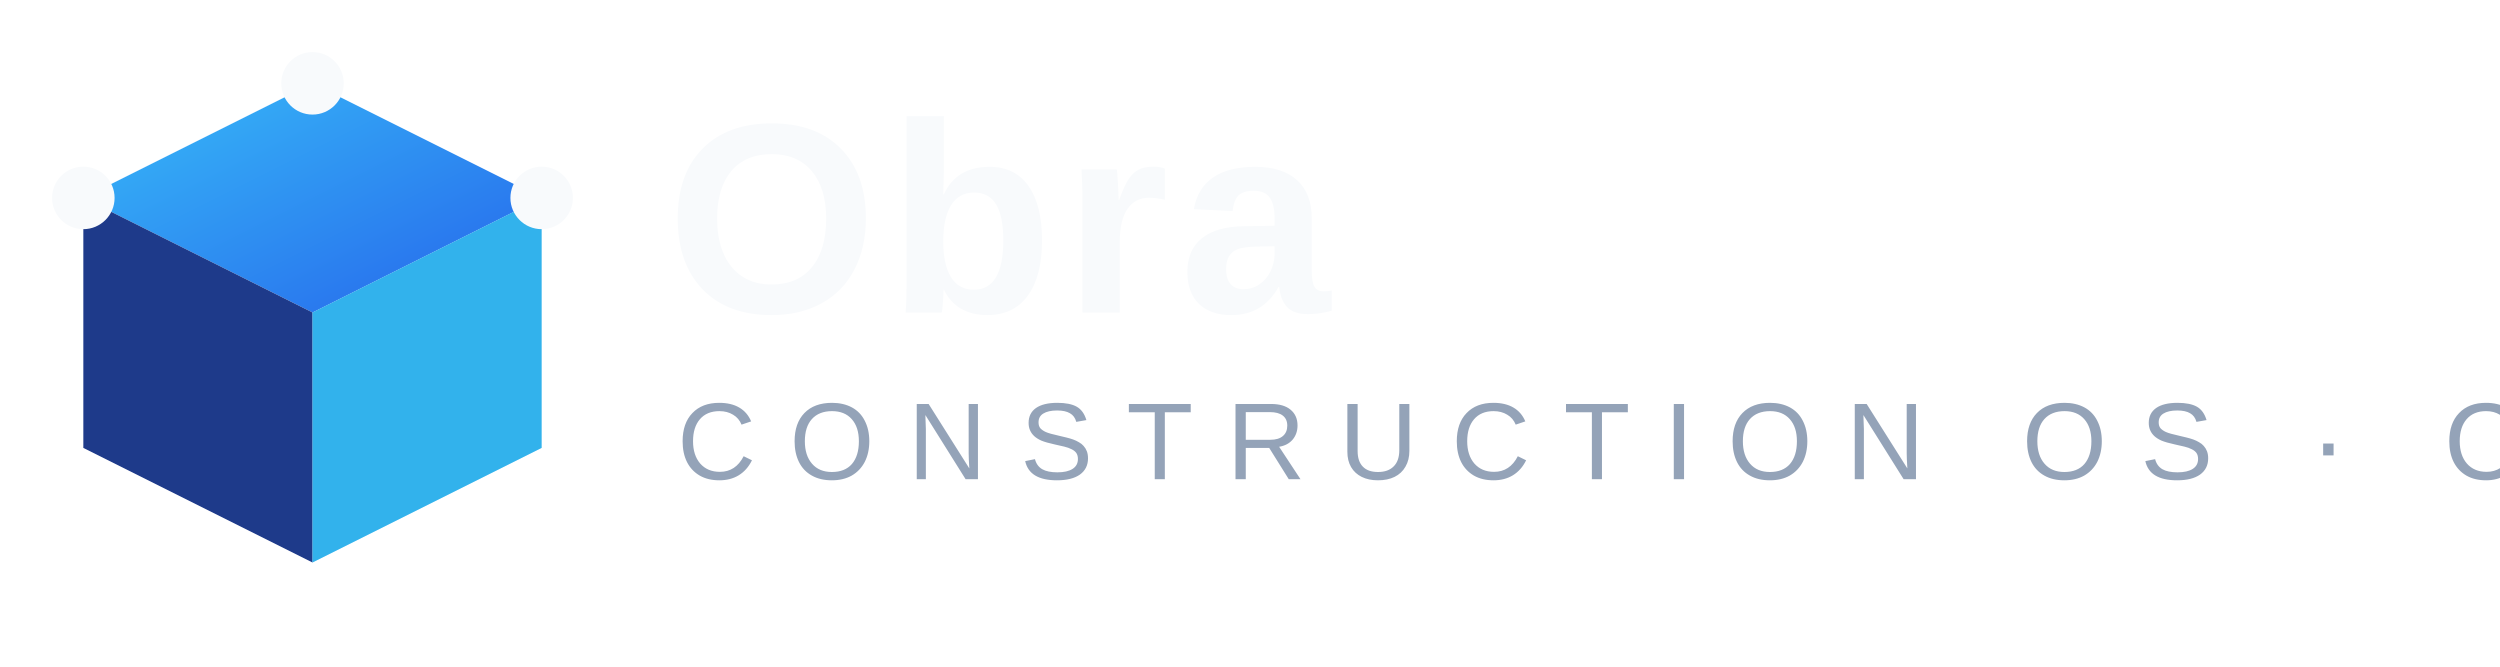
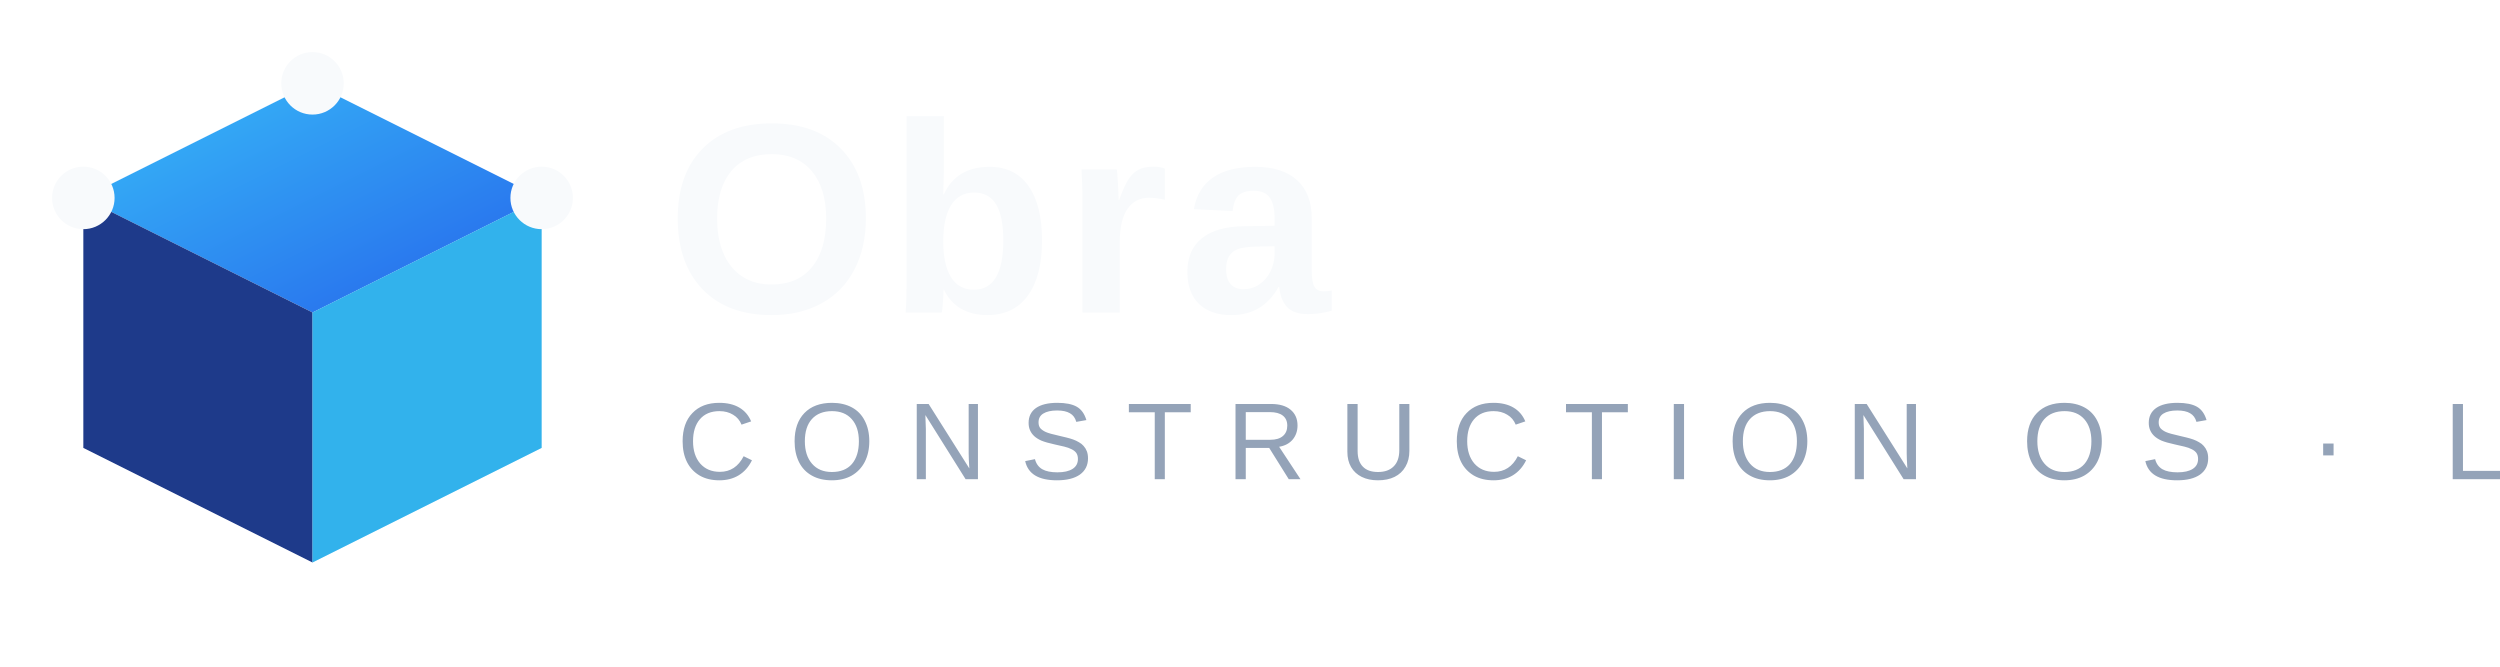
<svg xmlns="http://www.w3.org/2000/svg" viewBox="0 0 240 64" fill="none">
  <defs>
    <linearGradient id="g1" x1="0" y1="0" x2="1" y2="1">
      <stop offset="0" stop-color="#38BDF8" />
      <stop offset="1" stop-color="#2563EB" />
    </linearGradient>
  </defs>
  <path d="M30 8 L52 19 L30 30 L8 19 Z" fill="url(#g1)" />
  <path d="M8 19 L30 30 L30 54 L8 43 Z" fill="#1E3A8A" />
  <path d="M52 19 L30 30 L30 54 L52 43 Z" fill="#0EA5E9" opacity="0.85" />
  <circle cx="30" cy="8" r="3" fill="#F8FAFC" />
  <circle cx="8" cy="19" r="3" fill="#F8FAFC" />
  <circle cx="52" cy="19" r="3" fill="#F8FAFC" />
  <text x="64" y="30" font-family="Segoe UI, Arial, sans-serif" font-size="26" font-weight="800" fill="#F8FAFC" letter-spacing="1">Obra<span fill="#38BDF8">Hub</span>
  </text>
-   <text x="65" y="46" font-family="Segoe UI, Arial, sans-serif" font-size="10.5" fill="#94A3B8" letter-spacing="3.2">CONSTRUCTION OS · COLOMBIA</text>
+   <text x="65" y="46" font-family="Segoe UI, Arial, sans-serif" font-size="10.5" fill="#94A3B8" letter-spacing="3.2">CONSTRUCTION OS · LATAM</text>
</svg>
